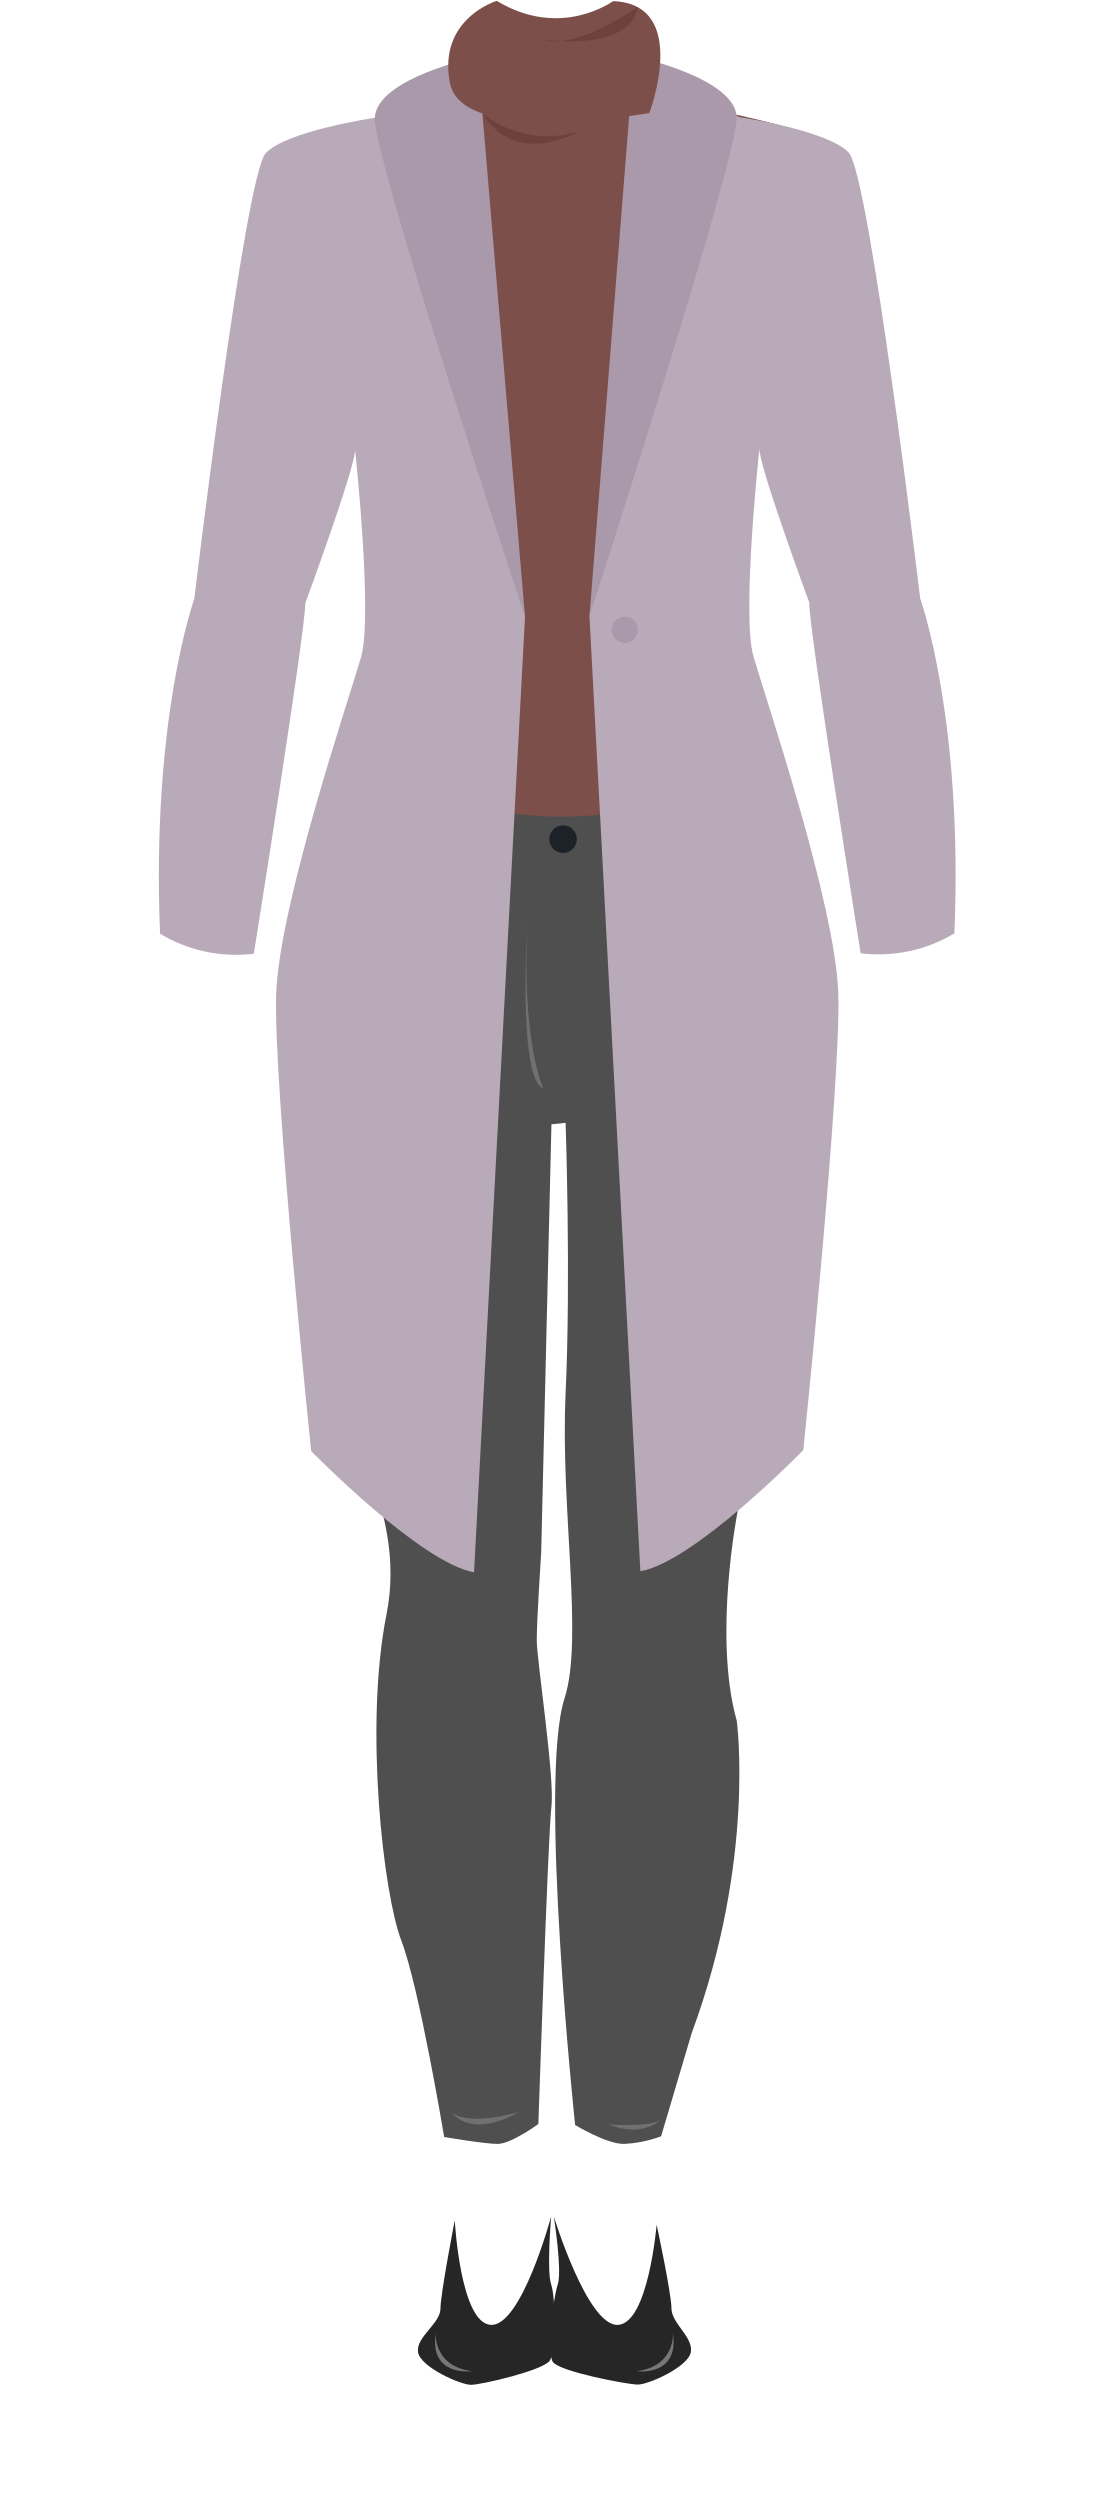
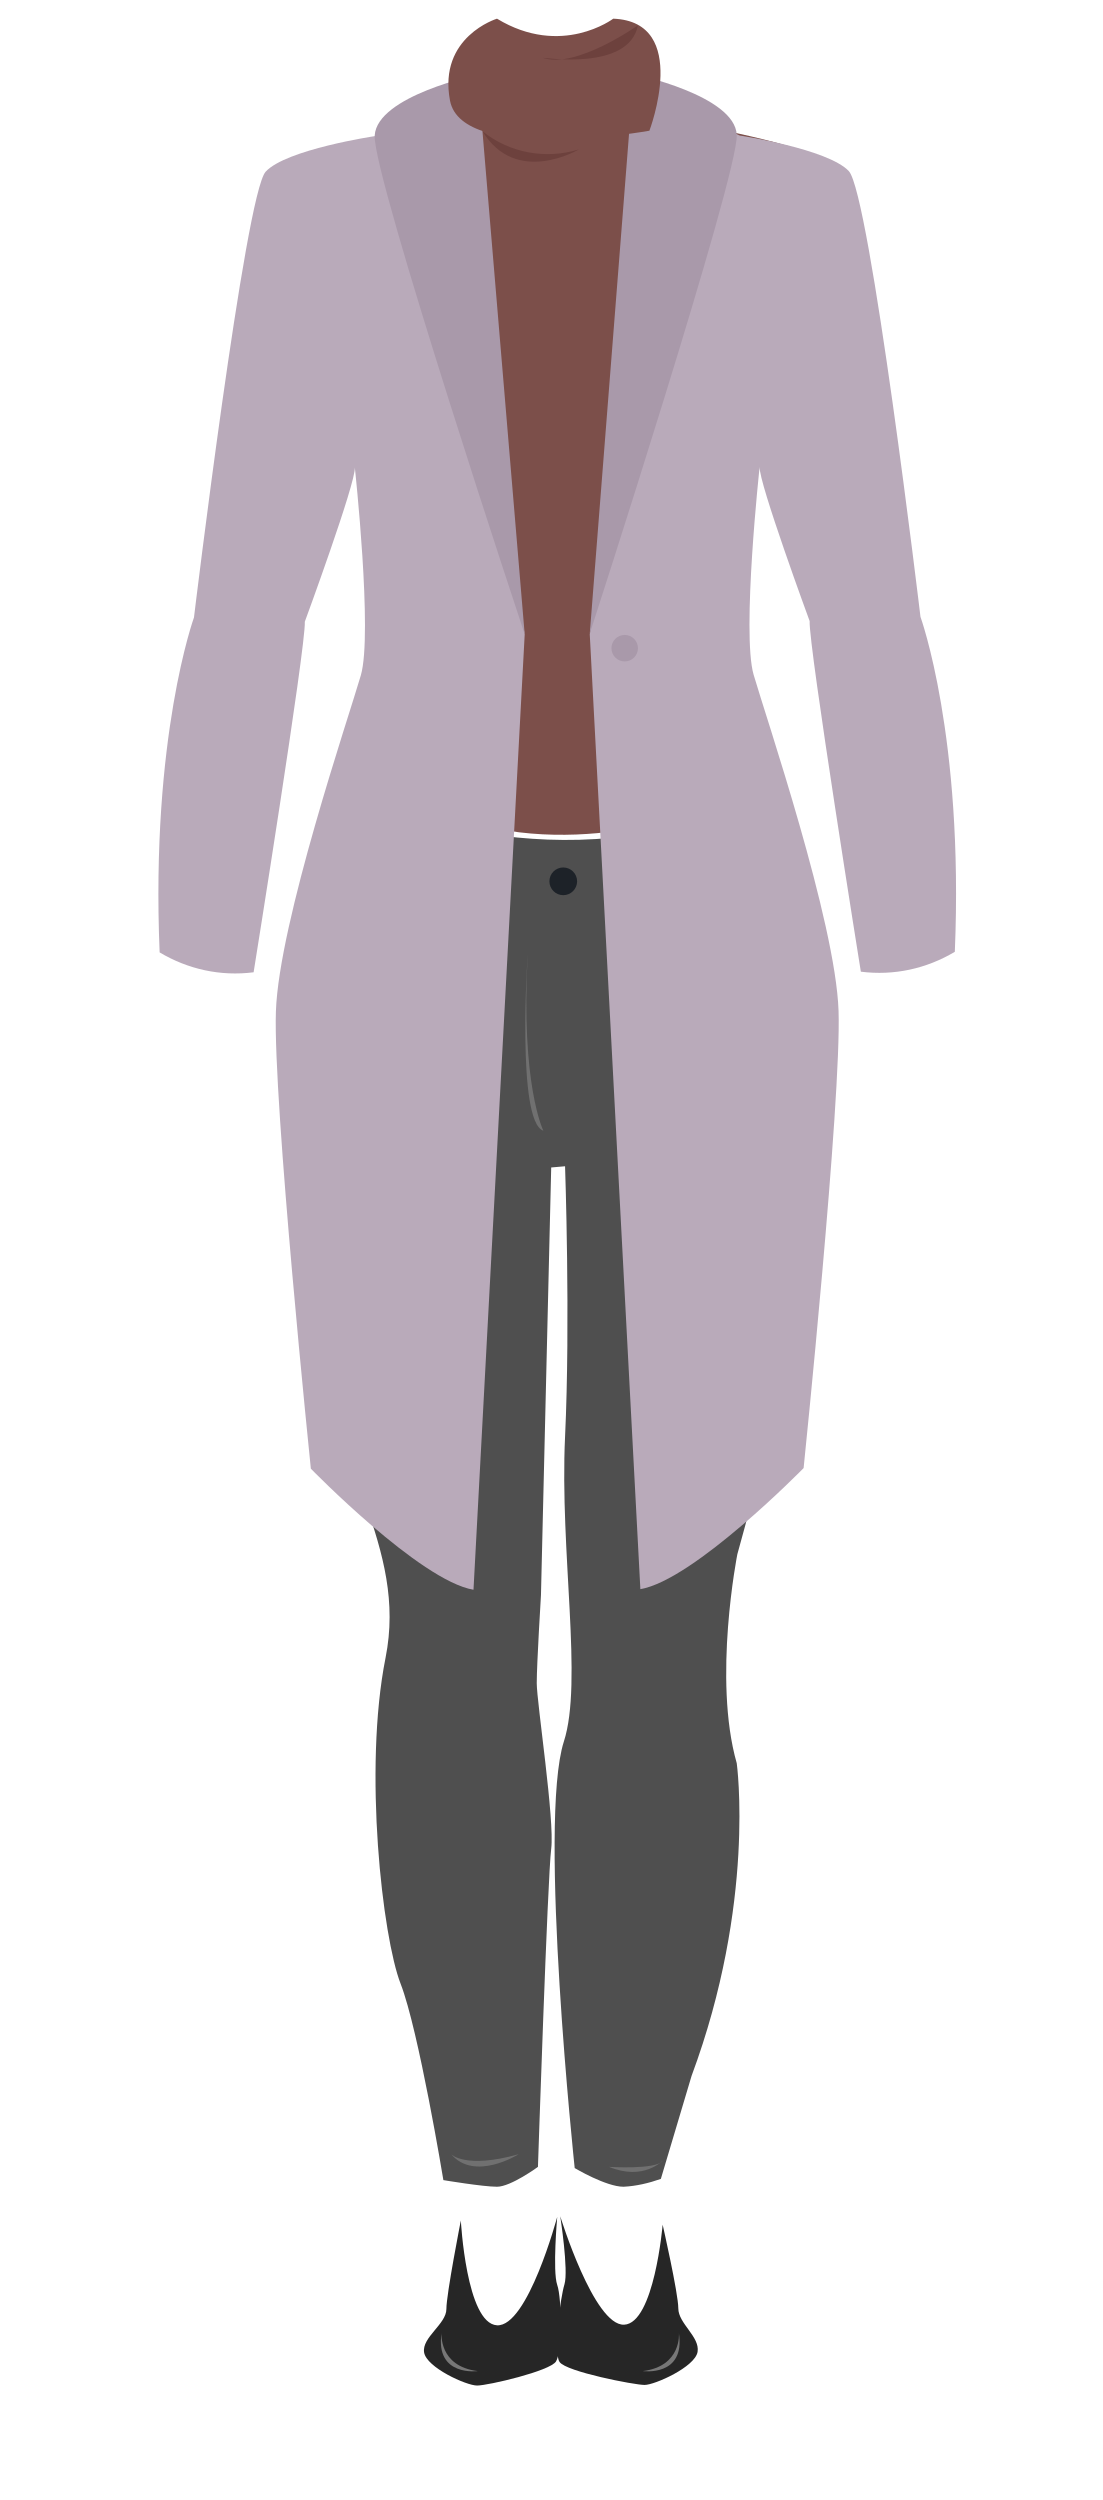
- <svg xmlns="http://www.w3.org/2000/svg" viewBox="0 0 183 415">
-   <defs>
-     <style>.cls-1{fill:none;}.cls-2{fill:#262626;}.cls-3{fill:#777;}.cls-4{fill:#4f4f4f;}.cls-5{fill:#1d2228;}.cls-6{fill:#707070;}.cls-7{fill:#7c4f4a;}.cls-8{fill:#b9aaba;}.cls-9{fill:#a999aa;}.cls-10{fill:#6d413d;}</style>
-   </defs>
-   <g id="Layer_2" data-name="Layer 2">
+ <svg xmlns="http://www.w3.org/2000/svg" version="1.1" id="Layer_1" x="0px" y="0px" viewBox="0 0 183 415" style="enable-background:new 0 0 183 415;" xml:space="preserve">
+   <style type="text/css">
+ 	.st0{fill:#262626;}
+ 	.st1{fill:#777777;}
+ 	.st2{fill:#4F4F4F;}
+ 	.st3{fill:#1D2228;}
+ 	.st4{fill:#707070;}
+ 	.st5{fill:#7C4F4A;}
+ 	.st6{fill:#B9AABA;}
+ 	.st7{fill:#A999AA;}
+ 	.st8{fill:#6D413D;}
+ </style>
+   <g id="Layer_2_1_">
    <g id="snbg2">
-       <g id="snbg2-2" data-name="snbg2">
-         <rect class="cls-1" width="183" height="415" />
-         <g id="dressshoes_girl" data-name="dressshoes girl">
-           <path class="cls-2" d="M75.49,368.58s.91,17.1,6,17.35,10-18,10-18-.77,9,0,11.28.85,11.07-.24,12.67-11.34,4-13.07,4-8.44-2.95-8.79-5.45,3.73-4.73,3.73-7.21S75.49,368.58,75.49,368.58Z" />
-           <path class="cls-3" d="M72.33,387.29s-.46,5.47,6,6.33C78.38,393.62,71.23,394.62,72.33,387.29Z" />
-           <path class="cls-2" d="M109,369.3s-1.37,16.38-6.43,16.63-10.64-18-10.64-18,1.42,9,.66,11.28-1.9,11.28-.81,12.88,12.39,3.75,14.12,3.75,8.44-2.95,8.79-5.45-3.23-4.73-3.23-7.21S109,369.3,109,369.3Z" />
-           <path class="cls-3" d="M111.7,387.29s.46,5.47-6,6.33C105.65,393.62,112.81,394.62,111.7,387.29Z" />
+       <g id="snbg2-2">
+         <g id="dressshoes_girl">
+           <path class="st0" d="M76.5,368.6c0,0,0.9,17.1,6,17.4s10-18,10-18s-0.8,9,0,11.3s0.8,11.1-0.2,12.7s-11.3,4-13.1,4      s-8.4-3-8.8-5.5s3.7-4.7,3.7-7.2S76.5,368.6,76.5,368.6z" />
+           <path class="st1" d="M73.3,387.3c0,0-0.5,5.5,6,6.3C79.4,393.6,72.2,394.6,73.3,387.3z" />
+           <path class="st0" d="M110,369.3c0,0-1.4,16.4-6.4,16.6s-10.6-18-10.6-18s1.4,9,0.7,11.3s-1.9,11.3-0.8,12.9s12.4,3.8,14.1,3.8      s8.4-3,8.8-5.5s-3.2-4.7-3.2-7.2S110,369.3,110,369.3z" />
+           <path class="st1" d="M112.7,387.3c0,0,0.5,5.5-6,6.3C106.7,393.6,113.8,394.6,112.7,387.3z" />
        </g>
        <g id="snbgpants">
          <g id="rbgpants2">
-             <path class="cls-4" d="M60.52,125.91s33.87,14.87,63.62-.32a78.21,78.21,0,0,1,9.91,31.26c1.23,15.61,2.22,44.92-11.61,94.06,0,0-4.09,20.72-.14,34.73,0,0,3.16,23.1-7.49,51.89l-5.07,17.1a20.63,20.63,0,0,1-6.21,1.26c-2.9,0-8.06-3.14-8.06-3.14s-6.1-57.41-1.76-70.81c3.2-9.9-.71-31.52.18-50.63s0-44.92,0-44.92l-2.35.24-1.7,71S89.1,269,89.1,272.26s3,22.84,2.44,27.54-2.17,52.78-2.17,52.78-4.52,3.31-6.75,3.31-8.89-1.15-8.89-1.15-4.14-24.91-7.11-32.6-6.17-35.49-2.47-54.1-8.89-31.52-11.6-56.59S43,147.23,60.52,125.91Z" />
-             <ellipse class="cls-5" cx="93.47" cy="139.3" rx="2.28" ry="2.3" />
-             <path class="cls-6" d="M75.13,134.33s-3,13.54-20.69,11.94C54.44,146.27,68.38,146.84,75.13,134.33Z" />
-             <path class="cls-6" d="M110.4,134.32s1.65,13.8,20.92,14.25C131.32,148.57,116.24,147.53,110.4,134.32Z" />
-             <path class="cls-6" d="M87.62,151.39s-1.86,27.8,2.59,29.29C90.21,180.68,86.38,173.11,87.62,151.39Z" />
-             <rect class="cls-6" x="79.74" y="135.13" width="1.98" height="7.68" rx="0.99" ry="0.99" />
-             <rect class="cls-6" x="105.34" y="135.13" width="1.98" height="7.68" rx="0.99" ry="0.99" />
+             <path class="st2" d="M60.5,132.9c0,0,33.9,14.9,63.6-0.3c5.5,9.6,8.9,20.3,9.9,31.3c1.2,15.6,2.2,44.9-11.6,94.1       c0,0-4.1,20.7-0.1,34.7c0,0,3.2,23.1-7.5,51.9l-5.1,17.1c-2,0.7-4.1,1.2-6.2,1.3c-2.9,0-8.1-3.1-8.1-3.1s-6.1-57.4-1.8-70.8       c3.2-9.9-0.7-31.5,0.2-50.6s0-44.9,0-44.9l-2.3,0.2l-1.7,71c0,0-0.7,11.4-0.7,14.6s3,22.8,2.4,27.5s-2.2,52.8-2.2,52.8       s-4.5,3.3-6.8,3.3s-8.9-1.1-8.9-1.1s-4.1-24.9-7.1-32.6s-6.2-35.5-2.5-54.1c3.7-18.6-8.9-31.5-11.6-56.6S43,154.2,60.5,132.9z" />
+             <ellipse class="st3" cx="93.5" cy="146.3" rx="2.3" ry="2.3" />
+             <path class="st4" d="M75.1,141.3c0,0-3,13.5-20.7,11.9C54.4,153.3,68.4,153.8,75.1,141.3z" />
+             <path class="st4" d="M110.4,141.3c0,0,1.7,13.8,20.9,14.2C131.3,155.6,116.2,154.5,110.4,141.3z" />
+             <path class="st4" d="M87.6,158.4c0,0-1.9,27.8,2.6,29.3C90.2,187.7,86.4,180.1,87.6,158.4z" />
+             <path class="st4" d="M80.7,142.1L80.7,142.1c0.5,0,1,0.4,1,1v5.7c0,0.5-0.4,1-1,1l0,0c-0.5,0-1-0.4-1-1v-5.7       C79.7,142.6,80.2,142.1,80.7,142.1z" />
+             <path class="st4" d="M106.3,142.1L106.3,142.1c0.5,0,1,0.4,1,1v5.7c0,0.5-0.4,1-1,1l0,0c-0.5,0-1-0.4-1-1v-5.7       C105.3,142.6,105.8,142.1,106.3,142.1z" />
          </g>
-           <path class="cls-6" d="M74.88,350.6s2.28,2.5,11.2,0C86.08,350.6,78.84,355.23,74.88,350.6Z" />
-           <path class="cls-6" d="M101.06,352.66s7.75.55,8.89-1C110,351.63,106.91,355.06,101.06,352.66Z" />
+           <path class="st4" d="M74.9,357.6c0,0,2.3,2.5,11.2,0C86.1,357.6,78.8,362.2,74.9,357.6z" />
+           <path class="st4" d="M101.1,359.7c0,0,7.8,0.5,8.9-1C110,358.6,106.9,362.1,101.1,359.7z" />
        </g>
        <g id="snbgshirt">
-           <path class="cls-7" d="M83,7s10.66,5.25,22.14,0c0,0,2.41,7.65,7.07,9.58s24.68,4.21,27.66,9.57-16,48.53-16,48.53l-7.23,56.69s-23.21,9.44-44.45,0c0,0-7-54.41-13.6-64.06L45.59,25.93s23.57-8.76,27.7-10.18C78.52,14,83,7,83,7Z" />
-           <path class="cls-8" d="M62.22,19.55s-14.65,2.16-18.11,5.88-11.86,74-11.86,74S25.09,119.24,26.57,155a24.38,24.38,0,0,0,15.56,3.32s8.67-54.19,8.54-58.17c0,0,8.51-23.08,8.26-25.56,0,0,3,27.58,1,34.51s-13.56,41-14.08,55.83,5.8,75.94,5.8,75.94S69.79,259.45,78.69,261l8.46-158.59L71.81,15.26Z" />
-           <path class="cls-9" d="M79.28,9.43S62.54,12.92,62.22,19.55s24.93,82.82,24.93,82.82Z" />
-           <path class="cls-8" d="M122.78,19.45s14.65,2.17,18.11,5.89,11.86,74,11.86,74,7.16,19.85,5.68,55.59a24.34,24.34,0,0,1-15.56,3.31S134.2,104,134.33,100c0,0-8.51-23.08-8.26-25.56,0,0-3,27.58-1,34.51s13.56,41,14.08,55.83-5.8,75.94-5.8,75.94-18.15,18.6-27.05,20.1L97.85,102.28l15.34-87.12Z" />
-           <path class="cls-9" d="M105.23,9.34S122,12.83,122.29,19.45s-24.44,82.83-24.44,82.83Z" />
-           <ellipse class="cls-9" cx="103.7" cy="104.55" rx="2.17" ry="2.18" />
-           <path class="cls-7" d="M82.46.14s-9.81,2.95-7.78,13.62,33.11,5,33.11,5,6.86-18.08-6-18.57C101.79.14,93.15,6.62,82.46.14Z" />
-           <path class="cls-10" d="M80.08,18.83a17.54,17.54,0,0,0,16,3S85.68,28,80.08,18.83Z" />
-           <path class="cls-10" d="M105.87,1.15S95.55,8.48,90.08,6.53C90.08,6.53,104.4,8.88,105.87,1.15Z" />
+           <path class="st5" d="M83,10c0,0,10.7,5.2,22.1,0c0,0,2.4,7.6,7.1,9.6s24.7,4.2,27.7,9.6s-16,48.5-16,48.5l-7.2,56.7      c0,0-23.2,9.4-44.5,0c0,0-7-54.4-13.6-64.1l-13-41.4c0,0,23.6-8.8,27.7-10.2C78.5,17,83,10,83,10z" />
+           <path class="st6" d="M62.2,22.6c0,0-14.7,2.2-18.1,5.9s-11.9,74-11.9,74s-7.2,19.8-5.7,55.6c4.7,2.8,10.1,4,15.6,3.3      c0,0,8.7-54.2,8.5-58.2c0,0,8.5-23.1,8.3-25.6c0,0,3,27.6,1,34.5s-13.6,41-14.1,55.8s5.8,75.9,5.8,75.9s18.1,18.6,27,20.1      l8.5-158.6l-15.3-87L62.2,22.6z" />
+           <path class="st7" d="M79.3,12.4c0,0-16.7,3.5-17.1,10.1s24.9,82.8,24.9,82.8L79.3,12.4z" />
+           <path class="st6" d="M122.8,22.5c0,0,14.6,2.2,18.1,5.9s11.9,74,11.9,74s7.2,19.8,5.7,55.6c-4.7,2.8-10.1,4-15.6,3.3      c0,0-8.7-54.2-8.5-58.2c0,0-8.5-23.1-8.3-25.6c0,0-3,27.6-1,34.5s13.6,41,14.1,55.8s-5.8,75.9-5.8,75.9s-18.2,18.6-27.1,20.1      l-8.4-158.5l15.3-87.1L122.8,22.5z" />
+           <path class="st7" d="M105.2,12.3c0,0,16.8,3.5,17.1,10.1s-24.4,82.8-24.4,82.8L105.2,12.3z" />
+           <ellipse class="st7" cx="103.7" cy="107.6" rx="2.2" ry="2.2" />
+           <path class="st5" d="M82.5,3.1c0,0-9.8,3-7.8,13.6s33.1,5,33.1,5s6.9-18.1-6-18.6C101.8,3.1,93.2,9.6,82.5,3.1z" />
+           <path class="st8" d="M80.1,21.8c4.5,3.6,10.5,4.7,16,3C96.1,24.8,85.7,31,80.1,21.8z" />
+           <path class="st8" d="M105.9,4.2c0,0-10.3,7.3-15.8,5.4C90.1,9.5,104.4,11.9,105.9,4.2z" />
        </g>
      </g>
    </g>
  </g>
</svg>
